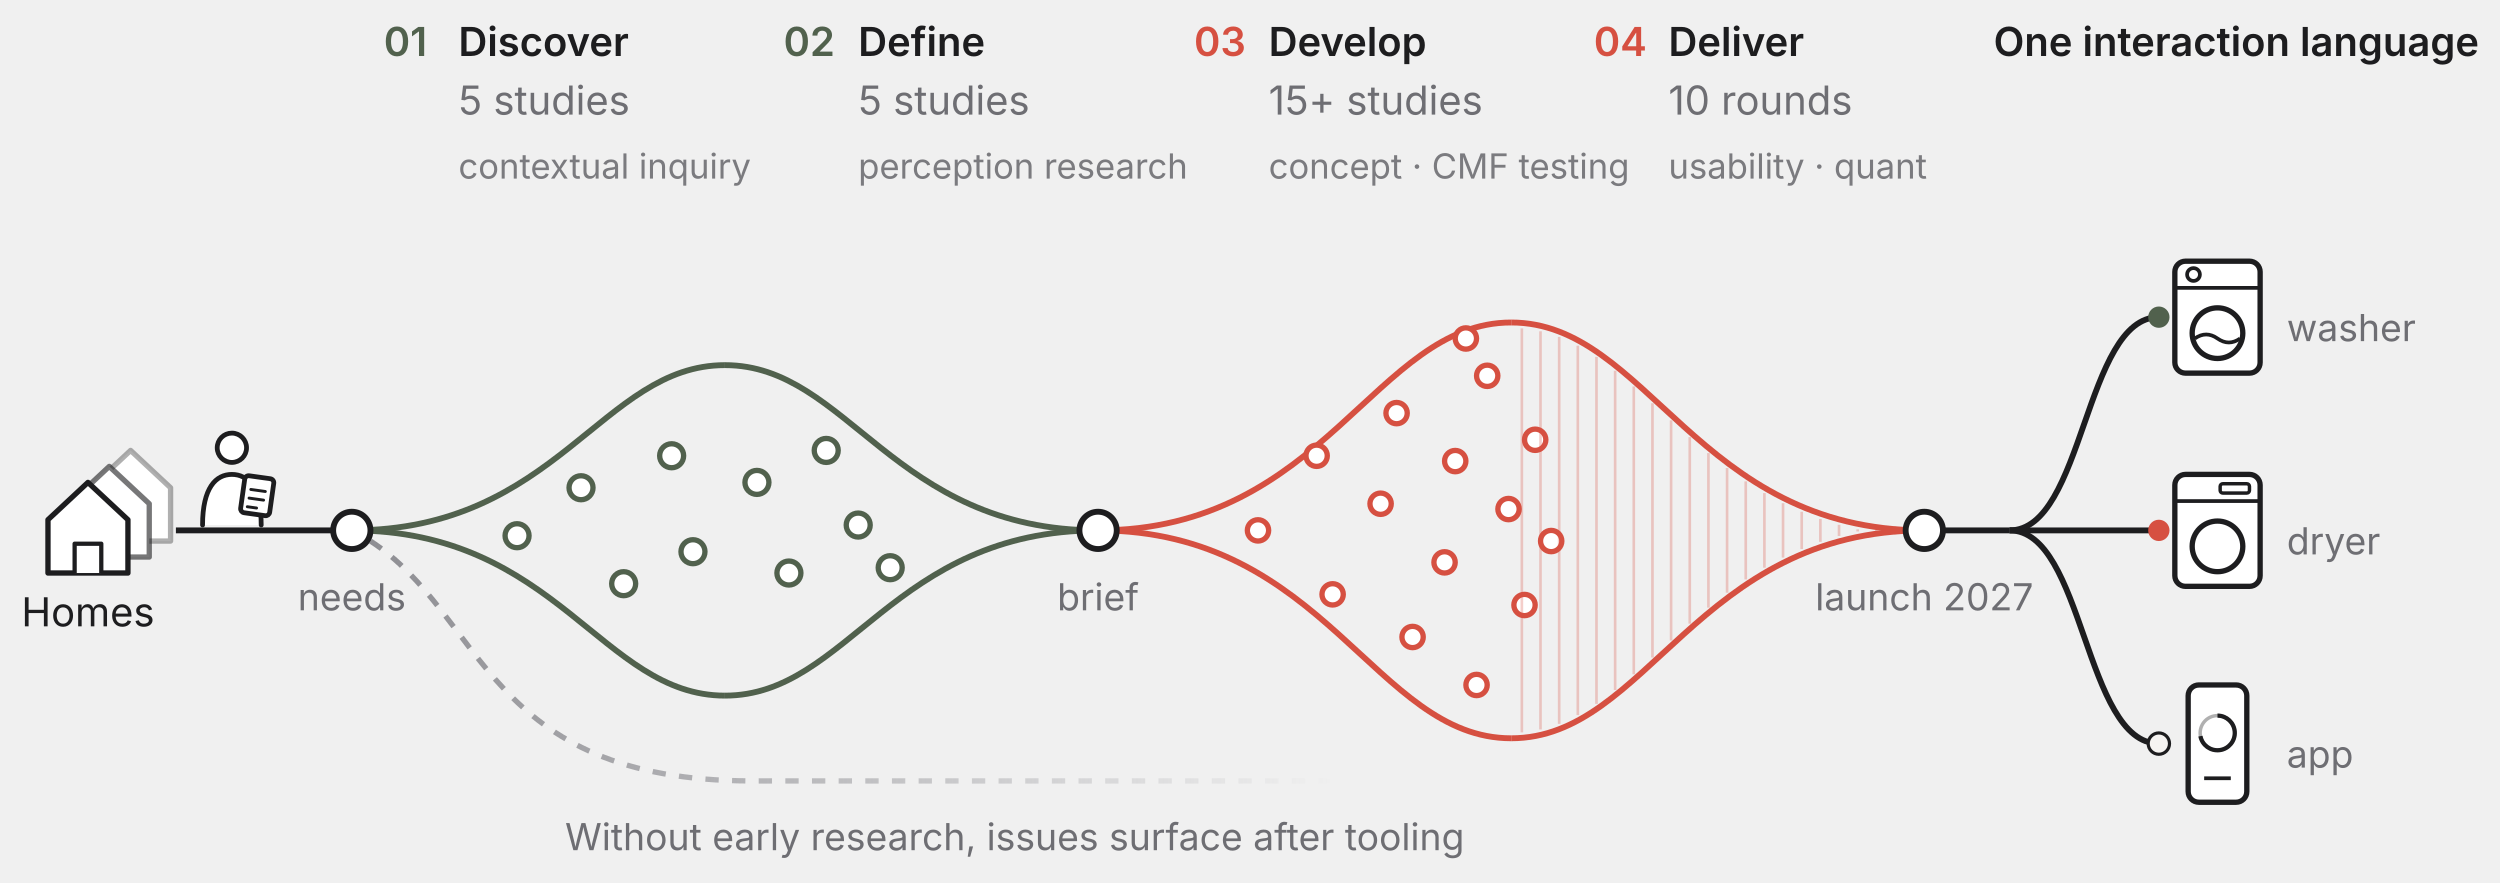
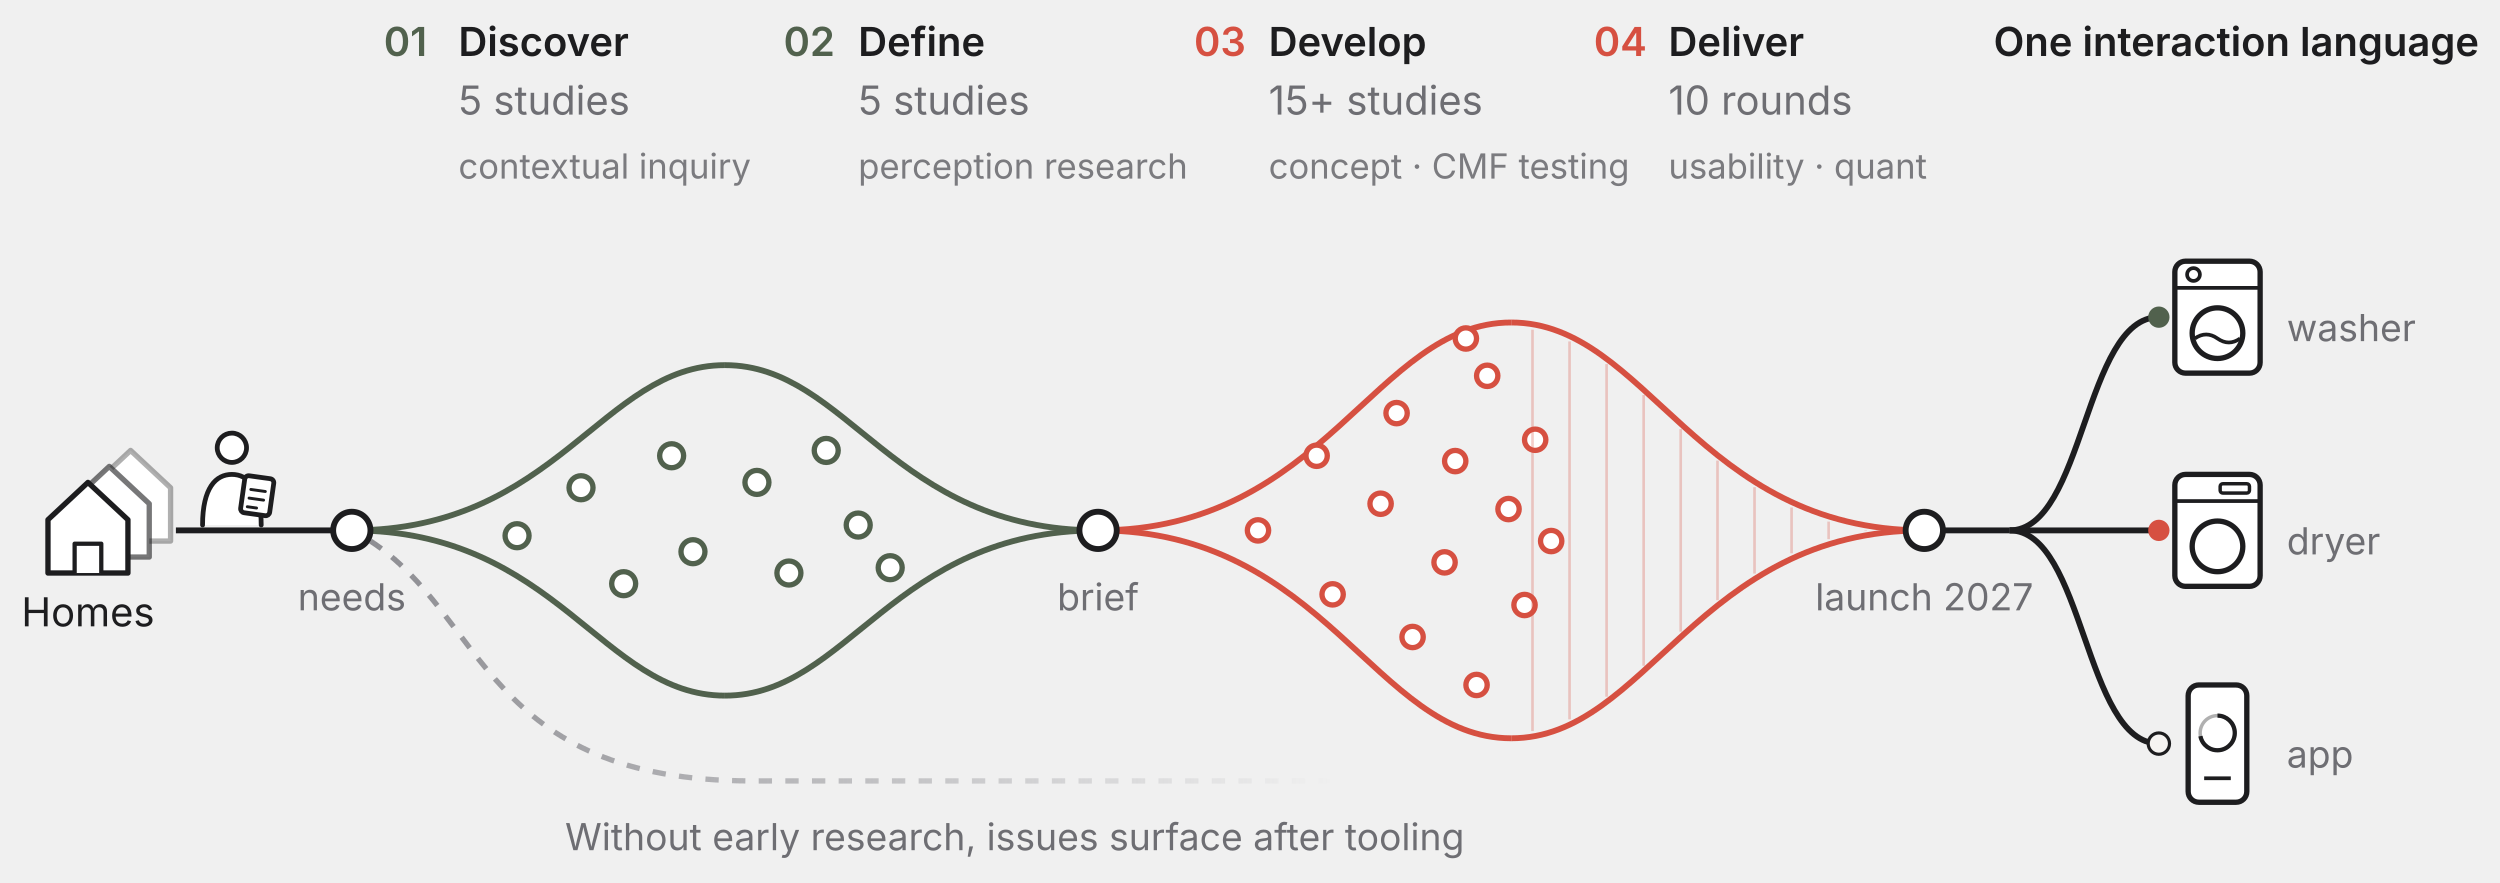
<svg xmlns="http://www.w3.org/2000/svg" viewBox="118 -31 938 331" font-family="-apple-system, BlinkMacSystemFont, 'SF Pro Text', 'Helvetica Neue', Inter, Arial, sans-serif">
  <g>
    <g transform="translate(16 -12)" fill="#fff" stroke="#1d1d1f" stroke-opacity="0.35" stroke-width="2" stroke-linejoin="round">
      <path d="M136 164 L151 150 L166 164 V184 H136 Z" />
      <path d="M146 184 V173 H156 V184" stroke-width="1.6" />
    </g>
  </g>
  <g>
    <g transform="translate(8 -6)" fill="#fff" stroke="#1d1d1f" stroke-opacity="0.6" stroke-width="2" stroke-linejoin="round">
      <path d="M136 164 L151 150 L166 164 V184 H136 Z" />
      <path d="M146 184 V173 H156 V184" stroke-width="1.6" />
    </g>
  </g>
  <g>
    <g transform="translate(0 0)" fill="#fff" stroke="#1d1d1f" stroke-opacity="1" stroke-width="2" stroke-linejoin="round">
      <path d="M136 164 L151 150 L166 164 V184 H136 Z" />
      <path d="M146 184 V173 H156 V184" stroke-width="1.6" />
    </g>
  </g>
  <text x="151" y="204" text-anchor="middle" font-size="15" fill="#1d1d1f">Homes</text>
  <g>
    <g fill="#fff" stroke="#1d1d1f" stroke-width="1.8" stroke-linejoin="round" stroke-linecap="round">
      <circle cx="205" cy="137" r="5.5" />
      <path d="M194 166 C194 152 199 147 205 147 C211 147 216 152 216 166" />
      <rect x="209" y="148" width="11" height="14" rx="1.5" transform="rotate(8 214.5 155)" />
      <path d="M211.8 153 h5.5 M211.6 156.3 h5.5 M211.4 159.6 h3.5" stroke-width="1.1" transform="rotate(8 214.5 155)" />
    </g>
  </g>
  <line x1="184" y1="168" x2="250" y2="168" stroke="#1d1d1f" stroke-width="2.2" pathLength="1" />
  <defs>
    <linearGradient id="fade" x1="0" x2="1">
      <stop offset="0" stop-color="#8e8e93" stop-opacity="1" />
      <stop offset="1" stop-color="#8e8e93" stop-opacity="0" />
    </linearGradient>
  </defs>
  <path d="M257 172 C300 200, 300 262, 400 262 L620 262" fill="none" stroke="url(#fade)" stroke-width="2" stroke-dasharray="5 5" />
  <text x="330" y="288" font-size="14" fill="#6e6e73">Without early research, issues surface after tooling</text>
  <g>
    <path d="M250 168 C327.0 168, 343.8 106, 390 106" fill="none" stroke="#51614d" stroke-width="2.2" pathLength="1" />
    <path d="M250 168 C327.0 168, 343.8 230, 390 230" fill="none" stroke="#51614d" stroke-width="2.2" pathLength="1" />
    <path d="M390 106 C436.2 106, 453.0 168, 530 168" fill="none" stroke="#51614d" stroke-width="2.2" pathLength="1" />
    <path d="M390 230 C436.2 230, 453.0 168, 530 168" fill="none" stroke="#51614d" stroke-width="2.2" pathLength="1" />
    <circle cx="312" cy="170" r="4.5" fill="#fff" stroke="#51614d" stroke-width="2">
      <animate attributeName="opacity" dur="44s" repeatCount="indefinite" values="0;0;1;1" keyTimes="0;0.132;0.141;1" />
    </circle>
    <circle cx="336" cy="152" r="4.5" fill="#fff" stroke="#51614d" stroke-width="2">
      <animate attributeName="opacity" dur="44s" repeatCount="indefinite" values="0;0;1;1" keyTimes="0;0.162;0.171;1" />
    </circle>
    <circle cx="352" cy="188" r="4.5" fill="#fff" stroke="#51614d" stroke-width="2">
      <animate attributeName="opacity" dur="44s" repeatCount="indefinite" values="0;0;1;1" keyTimes="0;0.181;0.19;1" />
    </circle>
    <circle cx="370" cy="140" r="4.5" fill="#fff" stroke="#51614d" stroke-width="2">
      <animate attributeName="opacity" dur="44s" repeatCount="indefinite" values="0;0;1;1" keyTimes="0;0.203;0.212;1" />
    </circle>
    <circle cx="378" cy="176" r="4.5" fill="#fff" stroke="#51614d" stroke-width="2">
      <animate attributeName="opacity" dur="44s" repeatCount="indefinite" values="0;0;1;1" keyTimes="0;0.213;0.222;1" />
    </circle>
    <circle cx="402" cy="150" r="4.5" fill="#fff" stroke="#51614d" stroke-width="2">
      <animate attributeName="opacity" dur="44s" repeatCount="indefinite" values="0;0;1;1" keyTimes="0;0.233;0.242;1" />
    </circle>
    <circle cx="414" cy="184" r="4.5" fill="#fff" stroke="#51614d" stroke-width="2">
      <animate attributeName="opacity" dur="44s" repeatCount="indefinite" values="0;0;1;1" keyTimes="0;0.238;0.247;1" />
    </circle>
    <circle cx="428" cy="138" r="4.5" fill="#fff" stroke="#51614d" stroke-width="2">
      <animate attributeName="opacity" dur="44s" repeatCount="indefinite" values="0;0;1;1" keyTimes="0;0.244;0.254;1" />
    </circle>
    <circle cx="440" cy="166" r="4.5" fill="#fff" stroke="#51614d" stroke-width="2">
      <animate attributeName="opacity" dur="44s" repeatCount="indefinite" values="0;0;1;1" keyTimes="0;0.25;0.259;1" />
    </circle>
    <circle cx="452" cy="182" r="4.5" fill="#fff" stroke="#51614d" stroke-width="2">
      <animate attributeName="opacity" dur="44s" repeatCount="indefinite" values="0;0;1;1" keyTimes="0;0.256;0.265;1" />
    </circle>
  </g>
  <g>
    <path d="M530 168 C615.25 168, 633.85 90, 685 90" fill="none" stroke="#d65041" stroke-width="2.2" pathLength="1" />
    <path d="M530 168 C615.25 168, 633.85 246, 685 246" fill="none" stroke="#d65041" stroke-width="2.2" pathLength="1" />
    <path d="M685 90 C736.15 90, 754.75 168, 840 168" fill="none" stroke="#d65041" stroke-width="2.2" pathLength="1" />
    <path d="M685 246 C736.15 246, 754.75 168, 840 168" fill="none" stroke="#d65041" stroke-width="2.2" pathLength="1" />
    <circle cx="590" cy="168" r="4" fill="#fff" stroke="#d65041" stroke-width="2">
      <animate attributeName="opacity" dur="44s" repeatCount="indefinite" values="0;0;1;1" keyTimes="0;0.388;0.397;1" />
    </circle>
    <circle cx="612" cy="140" r="4" fill="#fff" stroke="#d65041" stroke-width="2">
      <animate attributeName="opacity" dur="44s" repeatCount="indefinite" values="0;0;1;1" keyTimes="0;0.42;0.429;1" />
    </circle>
    <circle cx="618" cy="192" r="4" fill="#fff" stroke="#d65041" stroke-width="2">
      <animate attributeName="opacity" dur="44s" repeatCount="indefinite" values="0;0;1;1" keyTimes="0;0.429;0.438;1" />
    </circle>
    <circle cx="636" cy="158" r="4" fill="#fff" stroke="#d65041" stroke-width="2">
      <animate attributeName="opacity" dur="44s" repeatCount="indefinite" values="0;0;1;1" keyTimes="0;0.455;0.465;1" />
    </circle>
    <circle cx="642" cy="124" r="4" fill="#fff" stroke="#d65041" stroke-width="2">
      <animate attributeName="opacity" dur="44s" repeatCount="indefinite" values="0;0;1;1" keyTimes="0;0.464;0.473;1" />
    </circle>
    <circle cx="648" cy="208" r="4" fill="#fff" stroke="#d65041" stroke-width="2">
      <animate attributeName="opacity" dur="44s" repeatCount="indefinite" values="0;0;1;1" keyTimes="0;0.473;0.482;1" />
    </circle>
    <circle cx="660" cy="180" r="4" fill="#fff" stroke="#d65041" stroke-width="2">
      <animate attributeName="opacity" dur="44s" repeatCount="indefinite" values="0;0;1;1" keyTimes="0;0.491;0.5;1" />
    </circle>
    <circle cx="664" cy="142" r="4" fill="#fff" stroke="#d65041" stroke-width="2">
      <animate attributeName="opacity" dur="44s" repeatCount="indefinite" values="0;0;1;1" keyTimes="0;0.496;0.506;1" />
    </circle>
    <circle cx="668" cy="96" r="4" fill="#fff" stroke="#d65041" stroke-width="2">
      <animate attributeName="opacity" dur="44s" repeatCount="indefinite" values="0;0;1;1" keyTimes="0;0.502;0.511;1" />
    </circle>
    <circle cx="672" cy="226" r="4" fill="#fff" stroke="#d65041" stroke-width="2">
      <animate attributeName="opacity" dur="44s" repeatCount="indefinite" values="0;0;1;1" keyTimes="0;0.508;0.517;1" />
    </circle>
    <circle cx="676" cy="110" r="4" fill="#fff" stroke="#d65041" stroke-width="2">
      <animate attributeName="opacity" dur="44s" repeatCount="indefinite" values="0;0;1;1" keyTimes="0;0.514;0.523;1" />
    </circle>
    <circle cx="684" cy="160" r="4" fill="#fff" stroke="#d65041" stroke-width="2">
      <animate attributeName="opacity" dur="44s" repeatCount="indefinite" values="0;0;1;1" keyTimes="0;0.526;0.535;1" />
    </circle>
    <circle cx="690" cy="196" r="4" fill="#fff" stroke="#d65041" stroke-width="2">
      <animate attributeName="opacity" dur="44s" repeatCount="indefinite" values="0;0;1;1" keyTimes="0;0.536;0.545;1" />
    </circle>
    <circle cx="694" cy="134" r="4" fill="#fff" stroke="#d65041" stroke-width="2">
      <animate attributeName="opacity" dur="44s" repeatCount="indefinite" values="0;0;1;1" keyTimes="0;0.544;0.553;1" />
    </circle>
    <circle cx="700" cy="172" r="4" fill="#fff" stroke="#d65041" stroke-width="2">
      <animate attributeName="opacity" dur="44s" repeatCount="indefinite" values="0;0;1;1" keyTimes="0;0.555;0.564;1" />
    </circle>
-     <line x1="689.0" y1="92.2" x2="689.0" y2="243.8" stroke="#d65041" stroke-width="1" stroke-opacity=".28" pathLength="1">
-       <animate attributeName="opacity" dur="44s" repeatCount="indefinite" values="0;0;1;1" keyTimes="0;0.535;0.544;1" />
-     </line>
-     <line x1="696.0" y1="93.3" x2="696.0" y2="242.7" stroke="#d65041" stroke-width="1" stroke-opacity=".28" pathLength="1">
-       <animate attributeName="opacity" dur="44s" repeatCount="indefinite" values="0;0;1;1" keyTimes="0;0.547;0.556;1" />
-     </line>
-     <line x1="703.0" y1="95.4" x2="703.0" y2="240.6" stroke="#d65041" stroke-width="1" stroke-opacity=".28" pathLength="1">
-       <animate attributeName="opacity" dur="44s" repeatCount="indefinite" values="0;0;1;1" keyTimes="0;0.56;0.569;1" />
-     </line>
-     <line x1="710.0" y1="98.7" x2="710.0" y2="237.3" stroke="#d65041" stroke-width="1" stroke-opacity=".28" pathLength="1">
-       <animate attributeName="opacity" dur="44s" repeatCount="indefinite" values="0;0;1;1" keyTimes="0;0.573;0.582;1" />
-     </line>
-     <line x1="717.0" y1="102.9" x2="717.0" y2="233.1" stroke="#d65041" stroke-width="1" stroke-opacity=".28" pathLength="1">
-       <animate attributeName="opacity" dur="44s" repeatCount="indefinite" values="0;0;1;1" keyTimes="0;0.586;0.595;1" />
-     </line>
-     <line x1="724.0" y1="108.1" x2="724.0" y2="227.9" stroke="#d65041" stroke-width="1" stroke-opacity=".28" pathLength="1">
-       <animate attributeName="opacity" dur="44s" repeatCount="indefinite" values="0;0;1;1" keyTimes="0;0.599;0.608;1" />
-     </line>
-     <line x1="731.0" y1="114.0" x2="731.0" y2="222.0" stroke="#d65041" stroke-width="1" stroke-opacity=".28" pathLength="1">
-       <animate attributeName="opacity" dur="44s" repeatCount="indefinite" values="0;0;1;1" keyTimes="0;0.612;0.621;1" />
-     </line>
-     <line x1="738.0" y1="120.3" x2="738.0" y2="215.7" stroke="#d65041" stroke-width="1" stroke-opacity=".28" pathLength="1">
-       <animate attributeName="opacity" dur="44s" repeatCount="indefinite" values="0;0;1;1" keyTimes="0;0.624;0.633;1" />
-     </line>
-     <line x1="745.0" y1="126.7" x2="745.0" y2="209.3" stroke="#d65041" stroke-width="1" stroke-opacity=".28" pathLength="1">
-       <animate attributeName="opacity" dur="44s" repeatCount="indefinite" values="0;0;1;1" keyTimes="0;0.637;0.646;1" />
-     </line>
-     <line x1="752.0" y1="133.0" x2="752.0" y2="203.0" stroke="#d65041" stroke-width="1" stroke-opacity=".28" pathLength="1">
-       <animate attributeName="opacity" dur="44s" repeatCount="indefinite" values="0;0;1;1" keyTimes="0;0.65;0.659;1" />
-     </line>
-     <line x1="759.0" y1="139.0" x2="759.0" y2="197.0" stroke="#d65041" stroke-width="1" stroke-opacity=".28" pathLength="1">
-       <animate attributeName="opacity" dur="44s" repeatCount="indefinite" values="0;0;1;1" keyTimes="0;0.663;0.672;1" />
-     </line>
-     <line x1="766.0" y1="144.6" x2="766.0" y2="191.4" stroke="#d65041" stroke-width="1" stroke-opacity=".28" pathLength="1">
-       <animate attributeName="opacity" dur="44s" repeatCount="indefinite" values="0;0;1;1" keyTimes="0;0.676;0.685;1" />
-     </line>
-     <line x1="773.0" y1="149.6" x2="773.0" y2="186.4" stroke="#d65041" stroke-width="1" stroke-opacity=".28" pathLength="1">
-       <animate attributeName="opacity" dur="44s" repeatCount="indefinite" values="0;0;1;1" keyTimes="0;0.689;0.698;1" />
-     </line>
-     <line x1="780.0" y1="154.0" x2="780.0" y2="182.0" stroke="#d65041" stroke-width="1" stroke-opacity=".28" pathLength="1">
-       <animate attributeName="opacity" dur="44s" repeatCount="indefinite" values="0;0;1;1" keyTimes="0;0.701;0.711;1" />
-     </line>
-     <line x1="787.0" y1="157.8" x2="787.0" y2="178.2" stroke="#d65041" stroke-width="1" stroke-opacity=".28" pathLength="1">
-       <animate attributeName="opacity" dur="44s" repeatCount="indefinite" values="0;0;1;1" keyTimes="0;0.714;0.723;1" />
-     </line>
-     <line x1="794.0" y1="161.0" x2="794.0" y2="175.0" stroke="#d65041" stroke-width="1" stroke-opacity=".28" pathLength="1">
-       <animate attributeName="opacity" dur="44s" repeatCount="indefinite" values="0;0;1;1" keyTimes="0;0.727;0.736;1" />
-     </line>
-     <line x1="801.0" y1="163.7" x2="801.0" y2="172.3" stroke="#d65041" stroke-width="1" stroke-opacity=".28" pathLength="1">
-       <animate attributeName="opacity" dur="44s" repeatCount="indefinite" values="0;0;1;1" keyTimes="0;0.74;0.749;1" />
-     </line>
-     <line x1="808.0" y1="165.9" x2="808.0" y2="170.1" stroke="#d65041" stroke-width="1" stroke-opacity=".28" pathLength="1">
-       <animate attributeName="opacity" dur="44s" repeatCount="indefinite" values="0;0;1;1" keyTimes="0;0.753;0.762;1" />
-     </line>
-     <line x1="815.0" y1="167.6" x2="815.0" y2="168.4" stroke="#d65041" stroke-width="1" stroke-opacity=".28" pathLength="1">
-       <animate attributeName="opacity" dur="44s" repeatCount="indefinite" values="0;0;1;1" keyTimes="0;0.765;0.775;1" />
-     </line>
-     <line x1="822.0" y1="168.8" x2="822.0" y2="167.2" stroke="#d65041" stroke-width="1" stroke-opacity=".28" pathLength="1">
-       <animate attributeName="opacity" dur="44s" repeatCount="indefinite" values="0;0;1;1" keyTimes="0;0.778;0.787;1" />
-     </line>
-     <line x1="829.0" y1="169.5" x2="829.0" y2="166.5" stroke="#d65041" stroke-width="1" stroke-opacity=".28" pathLength="1">
-       <animate attributeName="opacity" dur="44s" repeatCount="indefinite" values="0;0;1;1" keyTimes="0;0.791;0.8;1" />
+     <line x1="693.0" y1="92.7" x2="693.0" y2="243.3" stroke="#d65041" stroke-width="1" stroke-opacity=".28" pathLength="1">
+       <animate attributeName="opacity" dur="44s" repeatCount="indefinite" values="0;0;1;1" keyTimes="0;0.542;0.551;1" />
+     </line>
+     <line x1="706.9" y1="97.1" x2="706.9" y2="238.9" stroke="#d65041" stroke-width="1" stroke-opacity=".28" pathLength="1">
+       <animate attributeName="opacity" dur="44s" repeatCount="indefinite" values="0;0;1;1" keyTimes="0;0.567;0.577;1" />
+     </line>
+     <line x1="720.8" y1="105.6" x2="720.8" y2="230.4" stroke="#d65041" stroke-width="1" stroke-opacity=".28" pathLength="1">
+       <animate attributeName="opacity" dur="44s" repeatCount="indefinite" values="0;0;1;1" keyTimes="0;0.593;0.602;1" />
+     </line>
+     <line x1="734.7" y1="117.2" x2="734.7" y2="218.8" stroke="#d65041" stroke-width="1" stroke-opacity=".28" pathLength="1">
+       <animate attributeName="opacity" dur="44s" repeatCount="indefinite" values="0;0;1;1" keyTimes="0;0.618;0.627;1" />
+     </line>
+     <line x1="748.6" y1="130.0" x2="748.6" y2="206.0" stroke="#d65041" stroke-width="1" stroke-opacity=".28" pathLength="1">
+       <animate attributeName="opacity" dur="44s" repeatCount="indefinite" values="0;0;1;1" keyTimes="0;0.644;0.653;1" />
+     </line>
+     <line x1="762.4" y1="141.8" x2="762.4" y2="194.2" stroke="#d65041" stroke-width="1" stroke-opacity=".28" pathLength="1">
+       <animate attributeName="opacity" dur="44s" repeatCount="indefinite" values="0;0;1;1" keyTimes="0;0.669;0.678;1" />
+     </line>
+     <line x1="776.3" y1="151.8" x2="776.3" y2="184.2" stroke="#d65041" stroke-width="1" stroke-opacity=".28" pathLength="1">
+       <animate attributeName="opacity" dur="44s" repeatCount="indefinite" values="0;0;1;1" keyTimes="0;0.695;0.704;1" />
+     </line>
+     <line x1="790.2" y1="159.4" x2="790.2" y2="176.6" stroke="#d65041" stroke-width="1" stroke-opacity=".28" pathLength="1">
+       <animate attributeName="opacity" dur="44s" repeatCount="indefinite" values="0;0;1;1" keyTimes="0;0.72;0.729;1" />
+     </line>
+     <line x1="804.1" y1="164.7" x2="804.1" y2="171.3" stroke="#d65041" stroke-width="1" stroke-opacity=".28" pathLength="1">
+       <animate attributeName="opacity" dur="44s" repeatCount="indefinite" values="0;0;1;1" keyTimes="0;0.746;0.755;1" />
+     </line>
+     <line x1="818.0" y1="168.1" x2="818.0" y2="167.9" stroke="#d65041" stroke-width="1" stroke-opacity=".28" pathLength="1">
+       <animate attributeName="opacity" dur="44s" repeatCount="indefinite" values="0;0;1;1" keyTimes="0;0.771;0.78;1" />
    </line>
  </g>
  <circle cx="250" cy="168" r="7" fill="#fff" stroke="#1d1d1f" stroke-width="2.2">
    <animate attributeName="r" dur="44s" repeatCount="indefinite" values="7;7;9.5;7;7" keyTimes="0;0.057;0.061;0.07;1" />
  </circle>
  <text x="250" y="198" text-anchor="middle" font-size="14" fill="#6e6e73">needs</text>
  <circle cx="530" cy="168" r="7" fill="#fff" stroke="#1d1d1f" stroke-width="2.2">
    <animate attributeName="r" dur="44s" repeatCount="indefinite" values="7;7;9.5;7;7" keyTimes="0;0.284;0.289;0.298;1" />
  </circle>
  <text x="530" y="198" text-anchor="middle" font-size="14" fill="#6e6e73">brief</text>
  <circle cx="840" cy="168" r="7" fill="#fff" stroke="#1d1d1f" stroke-width="2.2">
    <animate attributeName="r" dur="44s" repeatCount="indefinite" values="7;7;9.5;7;7" keyTimes="0;0.811;0.816;0.825;1" />
  </circle>
  <text x="840" y="198" text-anchor="middle" font-size="14" fill="#6e6e73">launch 2027</text>
  <line x1="847" y1="168" x2="872" y2="168" stroke="#1d1d1f" stroke-width="2.2" pathLength="1" />
  <path d="M872 168 C900 168, 900 88, 928 88" fill="none" stroke="#1d1d1f" stroke-width="2.2" pathLength="1" />
  <path d="M872 168 C900 168, 900 168, 928 168" fill="none" stroke="#1d1d1f" stroke-width="2.2" pathLength="1" />
  <path d="M872 168 C900 168, 900 248, 928 248" fill="none" stroke="#1d1d1f" stroke-width="2.2" pathLength="1" />
  <g>
    <animateTransform attributeName="transform" type="translate" dur="44s" repeatCount="indefinite" values="0 0;0 0;0 -4;0 0;0 0" keyTimes="0;0.846;0.851;0.859;1" />
    <g transform="translate(0 -22)" fill="#fff" stroke="#1d1d1f" stroke-width="2" stroke-linejoin="round">
      <rect x="934" y="89" width="32" height="42" rx="4" />
      <path d="M934 99 h32" stroke-width="1.4" />
      <circle cx="941" cy="94" r="2.4" stroke-width="1.4" />
      <circle cx="950" cy="116" r="9.5" />
      <path d="M941.5 118 q4.25 -3 8.5 0 t8.5 0" stroke-width="1.4" fill="none" />
    </g>
  </g>
  <g>
    <animateTransform attributeName="transform" type="translate" dur="44s" repeatCount="indefinite" values="0 0;0 0;0 -4;0 0;0 0" keyTimes="0;0.852;0.858;0.866;1" />
    <g fill="#fff" stroke="#1d1d1f" stroke-width="2" stroke-linejoin="round">
      <rect x="934" y="147" width="32" height="42" rx="4" />
      <path d="M934 157 h32" stroke-width="1.4" />
      <rect x="951" y="150.5" width="11" height="3.5" rx="1" stroke-width="1.3" />
      <circle cx="950" cy="174" r="9.5" />
    </g>
  </g>
  <g>
    <animateTransform attributeName="transform" type="translate" dur="44s" repeatCount="indefinite" values="0 0;0 0;0 -4;0 0;0 0" keyTimes="0;0.859;0.865;0.873;1" />
    <g transform="translate(0 22)" fill="#fff" stroke="#1d1d1f" stroke-width="2" stroke-linejoin="round">
      <rect x="939" y="204" width="22" height="44" rx="4" />
      <circle cx="950" cy="222" r="6.5" stroke-width="1.3" stroke-opacity=".35" />
      <path d="M950 215.5 A6.5 6.5 0 1 1 943.6 223.2" stroke-width="1.6" fill="none" />
      <path d="M945 239 h10" stroke-width="1.4" />
    </g>
  </g>
  <circle cx="928" cy="88" r="4" fill="#51614d" stroke="#1d1d1f" stroke-width="0">
    <animate attributeName="opacity" dur="44s" repeatCount="indefinite" values="0;0;1;1" keyTimes="0;0.844;0.846;1" />
  </circle>
  <circle cx="928" cy="168" r="4" fill="#d65041" stroke="#1d1d1f" stroke-width="0">
    <animate attributeName="opacity" dur="44s" repeatCount="indefinite" values="0;0;1;1" keyTimes="0;0.851;0.852;1" />
  </circle>
  <circle cx="928" cy="248" r="4" fill="#f6f4f2" stroke="#1d1d1f" stroke-width="1.2">
    <animate attributeName="opacity" dur="44s" repeatCount="indefinite" values="0;0;1;1" keyTimes="0;0.858;0.859;1" />
  </circle>
  <text x="976" y="97" font-size="14" fill="#6e6e73">washer</text>
  <text x="976" y="177" font-size="14" fill="#6e6e73">dryer</text>
  <text x="976" y="257" font-size="14" fill="#6e6e73">app</text>
  <text x="866" y="-10" font-size="15" font-weight="600" fill="#1d1d1f">
    <animate attributeName="opacity" dur="44s" repeatCount="indefinite" values="0.28;0.28;1;1" keyTimes="0;0.866;0.884;1" />One interaction language</text>
  <g>
    <animate attributeName="opacity" dur="44s" repeatCount="indefinite" values="0.28;0.28;1;1" keyTimes="0;0.057;0.075;1" />
    <text x="262" y="-10" font-size="15" font-weight="600" fill="#51614d">01</text>
    <text x="290" y="-10" font-size="15" font-weight="600" fill="#1d1d1f">Discover</text>
    <text x="290" y="12" font-size="15" fill="#6e6e73">5 studies</text>
    <text x="290" y="36" font-size="13" fill="#6e6e73" fill-opacity=".9">
      <animate attributeName="opacity" dur="44s" repeatCount="indefinite" values="0;0;1;1" keyTimes="0;0.891;0.907;1" />contextual inquiry</text>
  </g>
  <g>
    <animate attributeName="opacity" dur="44s" repeatCount="indefinite" values="0.28;0.28;1;1" keyTimes="0;0.227;0.245;1" />
    <text x="412" y="-10" font-size="15" font-weight="600" fill="#51614d">02</text>
    <text x="440" y="-10" font-size="15" font-weight="600" fill="#1d1d1f">Define</text>
    <text x="440" y="12" font-size="15" fill="#6e6e73">5 studies</text>
    <text x="440" y="36" font-size="13" fill="#6e6e73" fill-opacity=".9">
      <animate attributeName="opacity" dur="44s" repeatCount="indefinite" values="0;0;1;1" keyTimes="0;0.891;0.907;1" />perception research</text>
  </g>
  <g>
    <animate attributeName="opacity" dur="44s" repeatCount="indefinite" values="0.28;0.28;1;1" keyTimes="0;0.3;0.318;1" />
    <text x="566" y="-10" font-size="15" font-weight="600" fill="#d65041">03</text>
    <text x="594" y="-10" font-size="15" font-weight="600" fill="#1d1d1f">Develop</text>
    <text x="594" y="12" font-size="15" fill="#6e6e73">15+ studies</text>
    <text x="594" y="36" font-size="13" fill="#6e6e73" fill-opacity=".9">
      <animate attributeName="opacity" dur="44s" repeatCount="indefinite" values="0;0;1;1" keyTimes="0;0.891;0.907;1" />concept · CMF testing</text>
  </g>
  <g>
    <animate attributeName="opacity" dur="44s" repeatCount="indefinite" values="0.28;0.28;1;1" keyTimes="0;0.527;0.545;1" />
    <text x="716" y="-10" font-size="15" font-weight="600" fill="#d65041">04</text>
    <text x="744" y="-10" font-size="15" font-weight="600" fill="#1d1d1f">Deliver</text>
    <text x="744" y="12" font-size="15" fill="#6e6e73">10 rounds</text>
    <text x="744" y="36" font-size="13" fill="#6e6e73" fill-opacity=".9">
      <animate attributeName="opacity" dur="44s" repeatCount="indefinite" values="0;0;1;1" keyTimes="0;0.891;0.907;1" />usability · quant</text>
  </g>
  <circle r="4.5" fill="#1d1d1f" opacity="0">
    <animateMotion dur="44s" repeatCount="indefinite" path="M200 168 H840" keyPoints="0;0;0.078;0.297;0.516;0.516;0.758;1;1;1" keyTimes="0;0.027;0.057;0.227;0.291;0.3;0.527;0.811;0.816;1" calcMode="linear" />
    <animate attributeName="opacity" dur="44s" repeatCount="indefinite" values="0;0;1;1;0;0" keyTimes="0;0.023;0.029;0.814;0.817;1" />
  </circle>
  <circle r="4" fill="#51614d" stroke="#1d1d1f" stroke-width="0" opacity="0">
    <animateMotion dur="44s" repeatCount="indefinite" path="M840 168 H872 C900 168, 900 88, 928 88" keyPoints="0;0;1;1" keyTimes="0;0.816;0.846;1" calcMode="linear" />
    <animate attributeName="opacity" dur="44s" repeatCount="indefinite" values="0;0;1;1;0;0" keyTimes="0;0.816;0.818;0.843;0.846;1" />
  </circle>
  <circle r="4" fill="#d65041" stroke="#1d1d1f" stroke-width="0" opacity="0">
    <animateMotion dur="44s" repeatCount="indefinite" path="M840 168 H872 C900 168, 900 168, 928 168" keyPoints="0;0;1;1" keyTimes="0;0.823;0.852;1" calcMode="linear" />
    <animate attributeName="opacity" dur="44s" repeatCount="indefinite" values="0;0;1;1;0;0" keyTimes="0;0.823;0.825;0.85;0.852;1" />
  </circle>
  <circle r="4" fill="#f6f4f2" stroke="#1d1d1f" stroke-width="1.2" opacity="0">
    <animateMotion dur="44s" repeatCount="indefinite" path="M840 168 H872 C900 168, 900 248, 928 248" keyPoints="0;0;1;1" keyTimes="0;0.83;0.859;1" calcMode="linear" />
    <animate attributeName="opacity" dur="44s" repeatCount="indefinite" values="0;0;1;1;0;0" keyTimes="0;0.83;0.832;0.857;0.859;1" />
  </circle>
  <g opacity="0">
    <animate attributeName="opacity" dur="44s" repeatCount="indefinite" values="0;0;1;1;0;0" keyTimes="0;0.06;0.068;0.103;0.113;1" />
    <rect x="279.1" y="135" width="141.8" height="21" rx="10.5" fill="#fff" stroke="#6e6e73" stroke-opacity=".3" />
    <text x="350" y="149.5" text-anchor="middle" font-size="13" font-weight="500" fill="#1d1d1f">contextual inquiry</text>
  </g>
  <g opacity="0">
    <animate attributeName="opacity" dur="44s" repeatCount="indefinite" values="0;0;1;1;0;0" keyTimes="0;0.117;0.125;0.16;0.169;1" />
    <rect x="296.9" y="135" width="106.3" height="21" rx="10.5" fill="#fff" stroke="#6e6e73" stroke-opacity=".3" />
    <text x="350" y="149.5" text-anchor="middle" font-size="13" font-weight="500" fill="#1d1d1f">needs finding</text>
  </g>
  <g opacity="0">
    <animate attributeName="opacity" dur="44s" repeatCount="indefinite" values="0;0;1;1;0;0" keyTimes="0;0.174;0.182;0.217;0.226;1" />
    <rect x="257.8" y="135" width="184.4" height="21" rx="10.5" fill="#fff" stroke="#6e6e73" stroke-opacity=".3" />
    <text x="350" y="149.5" text-anchor="middle" font-size="13" font-weight="500" fill="#1d1d1f">competitive benchmarking</text>
  </g>
  <g opacity="0">
    <animate attributeName="opacity" dur="44s" repeatCount="indefinite" values="0;0;1;1;0;0" keyTimes="0;0.231;0.239;0.274;0.283;1" />
    <rect x="385.6" y="135" width="148.9" height="21" rx="10.5" fill="#fff" stroke="#6e6e73" stroke-opacity=".3" />
    <text x="460" y="149.5" text-anchor="middle" font-size="13" font-weight="500" fill="#1d1d1f">perception research</text>
  </g>
  <g opacity="0">
    <animate attributeName="opacity" dur="44s" repeatCount="indefinite" values="0;0;1;1;0;0" keyTimes="0;0.303;0.311;0.347;0.356;1" />
    <rect x="546.8" y="135" width="120.5" height="21" rx="10.5" fill="#fff" stroke="#6e6e73" stroke-opacity=".3" />
    <text x="607" y="149.5" text-anchor="middle" font-size="13" font-weight="500" fill="#1d1d1f">concept testing</text>
  </g>
  <g opacity="0">
    <animate attributeName="opacity" dur="44s" repeatCount="indefinite" values="0;0;1;1;0;0" keyTimes="0;0.36;0.368;0.403;0.412;1" />
    <rect x="557.4" y="135" width="99.2" height="21" rx="10.5" fill="#fff" stroke="#6e6e73" stroke-opacity=".3" />
    <text x="607" y="149.5" text-anchor="middle" font-size="13" font-weight="500" fill="#1d1d1f">CMF research</text>
  </g>
  <g opacity="0">
    <animate attributeName="opacity" dur="44s" repeatCount="indefinite" values="0;0;1;1;0;0" keyTimes="0;0.417;0.425;0.46;0.469;1" />
    <rect x="536.1" y="135" width="141.8" height="21" rx="10.5" fill="#fff" stroke="#6e6e73" stroke-opacity=".3" />
    <text x="607" y="149.5" text-anchor="middle" font-size="13" font-weight="500" fill="#1d1d1f">icon comprehension</text>
  </g>
  <g opacity="0">
    <animate attributeName="opacity" dur="44s" repeatCount="indefinite" values="0;0;1;1;0;0" keyTimes="0;0.474;0.482;0.517;0.526;1" />
    <rect x="525.5" y="135" width="163.1" height="21" rx="10.5" fill="#fff" stroke="#6e6e73" stroke-opacity=".3" />
    <text x="607" y="149.5" text-anchor="middle" font-size="13" font-weight="500" fill="#1d1d1f">human factors testing</text>
  </g>
  <g opacity="0">
    <animate attributeName="opacity" dur="44s" repeatCount="indefinite" values="0;0;1;1;0;0" keyTimes="0;0.531;0.539;0.574;0.583;1" />
    <rect x="687.5" y="135" width="148.9" height="21" rx="10.5" fill="#fff" stroke="#6e6e73" stroke-opacity=".3" />
    <text x="762" y="149.5" text-anchor="middle" font-size="13" font-weight="500" fill="#1d1d1f">embodied UI testing</text>
  </g>
  <g opacity="0">
    <animate attributeName="opacity" dur="44s" repeatCount="indefinite" values="0;0;1;1;0;0" keyTimes="0;0.588;0.596;0.631;0.64;1" />
    <rect x="673.4" y="135" width="177.3" height="21" rx="10.5" fill="#fff" stroke="#6e6e73" stroke-opacity=".3" />
    <text x="762" y="149.5" text-anchor="middle" font-size="13" font-weight="500" fill="#1d1d1f">app interaction testing</text>
  </g>
  <g opacity="0">
    <animate attributeName="opacity" dur="44s" repeatCount="indefinite" values="0;0;1;1;0;0" keyTimes="0;0.644;0.652;0.688;0.697;1" />
    <rect x="694.6" y="135" width="134.7" height="21" rx="10.5" fill="#fff" stroke="#6e6e73" stroke-opacity=".3" />
    <text x="762" y="149.5" text-anchor="middle" font-size="13" font-weight="500" fill="#1d1d1f">usability studies</text>
  </g>
  <g opacity="0">
    <animate attributeName="opacity" dur="44s" repeatCount="indefinite" values="0;0;1;1;0;0" keyTimes="0;0.701;0.709;0.744;0.753;1" />
    <rect x="694.6" y="135" width="134.7" height="21" rx="10.5" fill="#fff" stroke="#6e6e73" stroke-opacity=".3" />
    <text x="762" y="149.5" text-anchor="middle" font-size="13" font-weight="500" fill="#1d1d1f">design validation</text>
  </g>
  <g opacity="0">
    <animate attributeName="opacity" dur="44s" repeatCount="indefinite" values="0;0;1;1;0;0" keyTimes="0;0.758;0.766;0.801;0.81;1" />
    <rect x="705.3" y="135" width="113.4" height="21" rx="10.5" fill="#fff" stroke="#6e6e73" stroke-opacity=".3" />
    <text x="762" y="149.5" text-anchor="middle" font-size="13" font-weight="500" fill="#1d1d1f">quant research</text>
  </g>
</svg>
